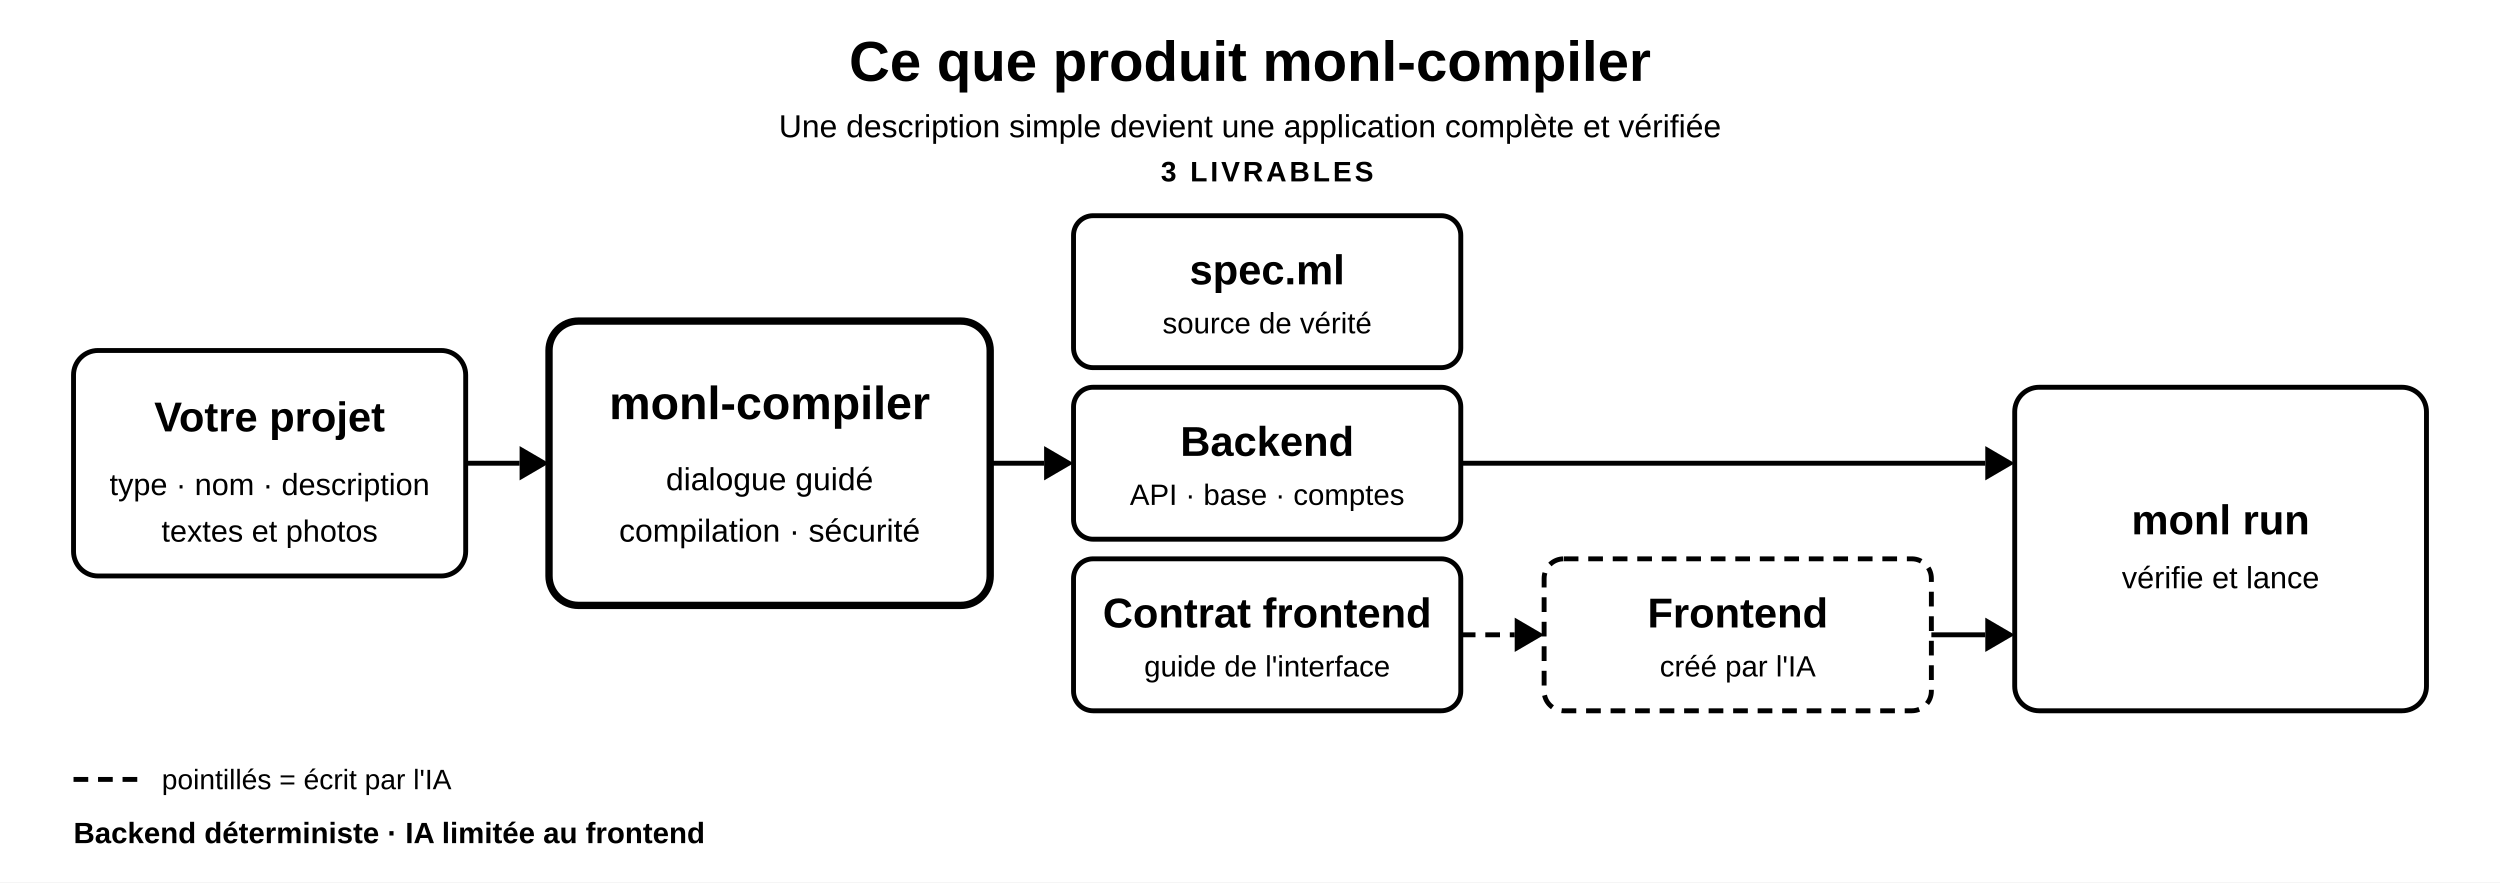
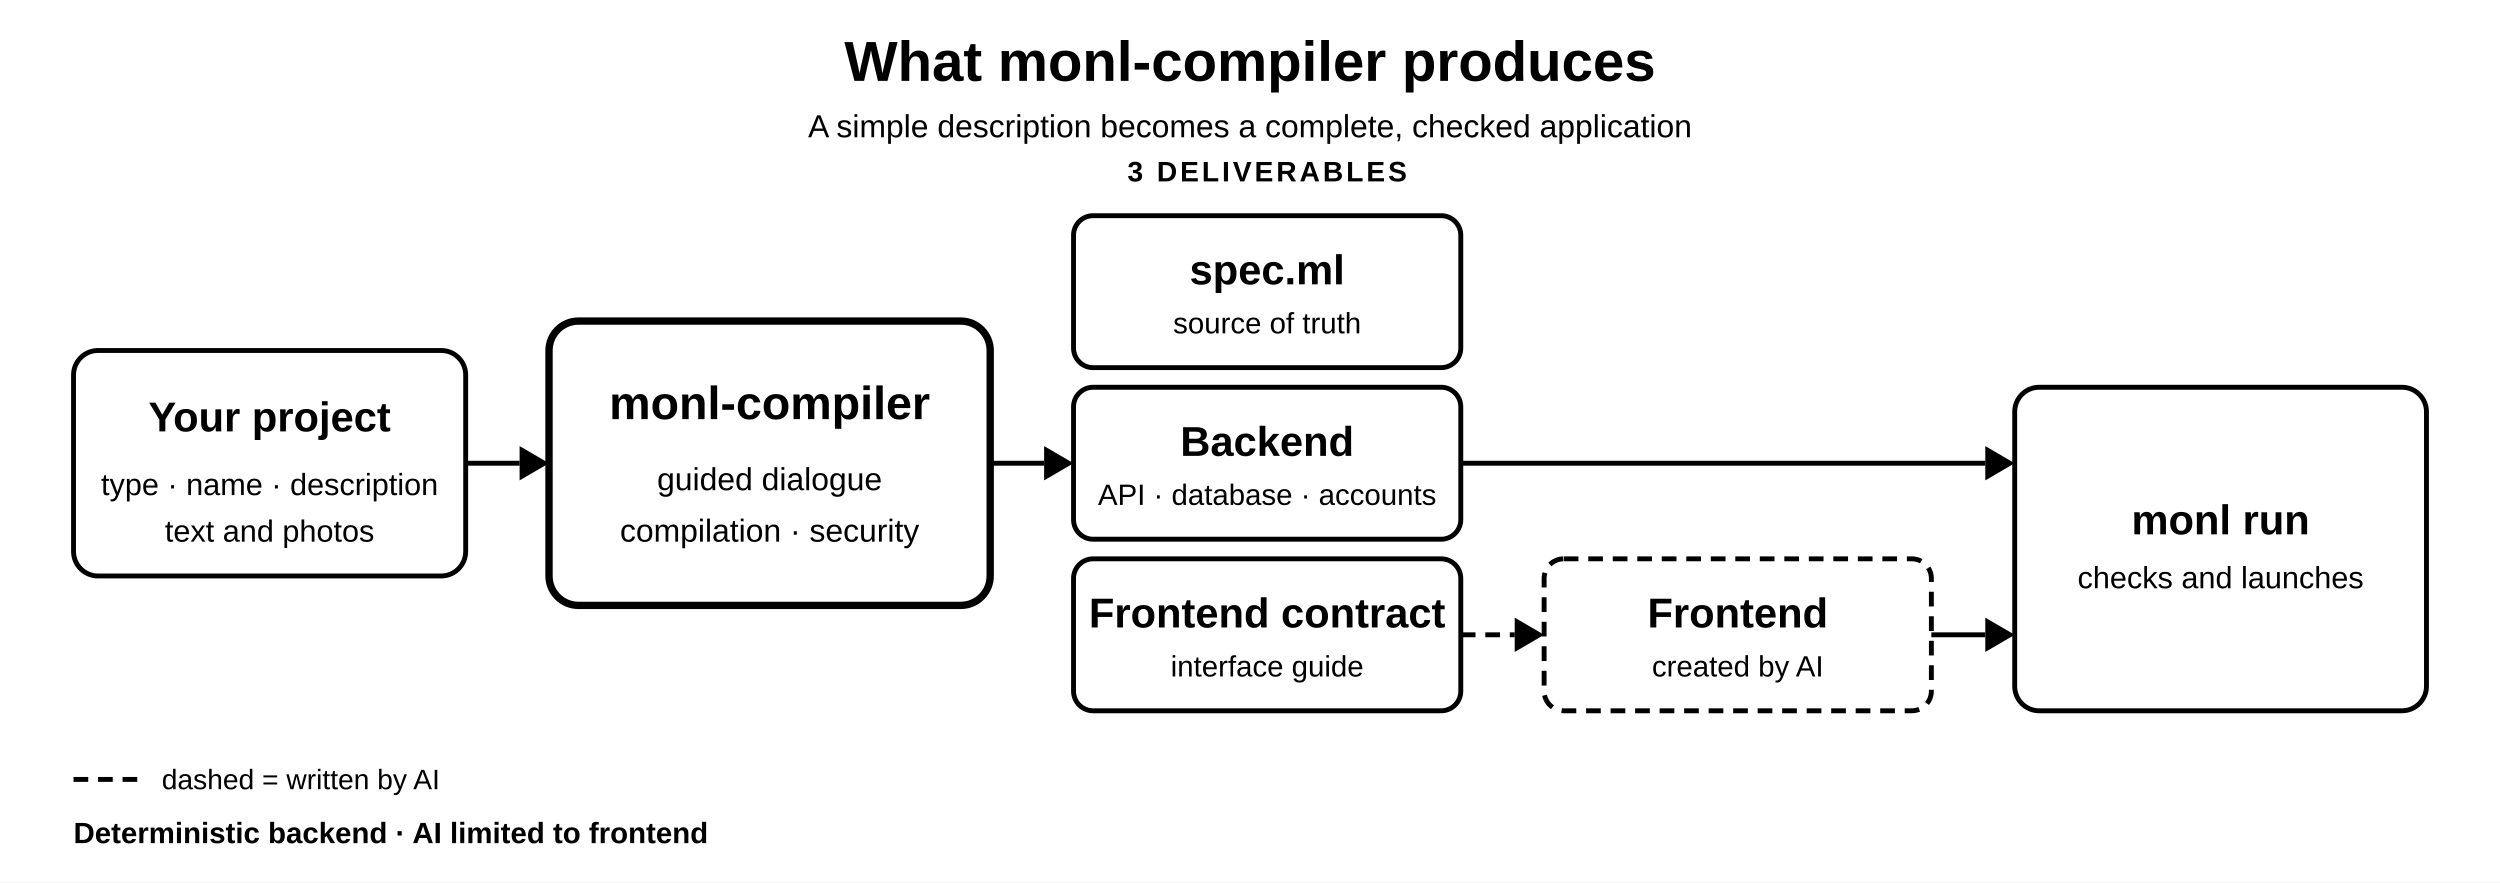
<svg xmlns="http://www.w3.org/2000/svg" viewBox="0 0 1020 360" width="1020" height="360" role="img" aria-labelledby="title desc" font-family="Arial,Helvetica,sans-serif">
  <rect width="1020" height="360" fill="#ffffff" />
-   <text x="510" y="33" text-anchor="middle" font-size="23" font-weight="700" fill="#000000">Ce que produit monl-compiler</text>
-   <text x="510" y="56" text-anchor="middle" font-size="13" fill="#000000">Une description simple devient une application complète et vérifiée</text>
+   <text x="510" y="33" text-anchor="middle" font-size="23" font-weight="700" fill="#000000">What monl-compiler produces</text>
+   <text x="510" y="56" text-anchor="middle" font-size="13" fill="#000000">A simple description becomes a complete, checked application</text>
  <rect x="30" y="143" width="160" height="92" rx="10" fill="#ffffff" stroke="#000000" stroke-width="2" />
-   <text x="110" y="176" text-anchor="middle" font-size="17" font-weight="700" fill="#000000">Votre projet</text>
-   <text x="110" y="202" text-anchor="middle" font-size="12.5" fill="#000000">type · nom · description</text>
-   <text x="110" y="221" text-anchor="middle" font-size="12.5" fill="#000000">textes et photos</text>
+   <text x="110" y="176" text-anchor="middle" font-size="17" font-weight="700" fill="#000000">Your project</text>
+   <text x="110" y="202" text-anchor="middle" font-size="12.5" fill="#000000">type · name · description</text>
+   <text x="110" y="221" text-anchor="middle" font-size="12.5" fill="#000000">text and photos</text>
  <line x1="190" y1="189" x2="212" y2="189" stroke="#000000" stroke-width="2" />
  <polygon points="212,182 224,189 212,196" fill="#000000" />
  <rect x="224" y="131" width="180" height="116" rx="12" fill="#ffffff" stroke="#000000" stroke-width="3" />
  <text x="314" y="171" text-anchor="middle" font-size="19" font-weight="700" fill="#000000">monl-compiler</text>
-   <text x="314" y="200" text-anchor="middle" font-size="13" fill="#000000">dialogue guidé</text>
-   <text x="314" y="221" text-anchor="middle" font-size="13" fill="#000000">compilation · sécurité</text>
+   <text x="314" y="200" text-anchor="middle" font-size="13" fill="#000000">guided dialogue</text>
+   <text x="314" y="221" text-anchor="middle" font-size="13" fill="#000000">compilation · security</text>
  <line x1="404" y1="189" x2="426" y2="189" stroke="#000000" stroke-width="2" />
  <polygon points="426,182 438,189 426,196" fill="#000000" />
-   <text x="517" y="74" text-anchor="middle" font-size="11.5" font-weight="700" letter-spacing="1.2" fill="#000000">3 LIVRABLES</text>
+   <text x="517" y="74" text-anchor="middle" font-size="11.5" font-weight="700" letter-spacing="1.2" fill="#000000">3 DELIVERABLES</text>
  <rect x="438" y="88" width="158" height="62" rx="8" fill="#ffffff" stroke="#000000" stroke-width="2" />
  <text x="517" y="116" text-anchor="middle" font-size="17" font-weight="700" fill="#000000">spec.ml</text>
-   <text x="517" y="136" text-anchor="middle" font-size="12" fill="#000000">source de vérité</text>
+   <text x="517" y="136" text-anchor="middle" font-size="12" fill="#000000">source of truth</text>
  <rect x="438" y="158" width="158" height="62" rx="8" fill="#ffffff" stroke="#000000" stroke-width="2" />
  <text x="517" y="186" text-anchor="middle" font-size="17" font-weight="700" fill="#000000">Backend</text>
-   <text x="517" y="206" text-anchor="middle" font-size="12" fill="#000000">API · base · comptes</text>
+   <text x="517" y="206" text-anchor="middle" font-size="12" fill="#000000">API · database · accounts</text>
  <rect x="438" y="228" width="158" height="62" rx="8" fill="#ffffff" stroke="#000000" stroke-width="2" />
-   <text x="517" y="256" text-anchor="middle" font-size="17" font-weight="700" fill="#000000">Contrat frontend</text>
-   <text x="517" y="276" text-anchor="middle" font-size="12" fill="#000000">guide de l'interface</text>
+   <text x="517" y="256" text-anchor="middle" font-size="17" font-weight="700" fill="#000000">Frontend contract</text>
+   <text x="517" y="276" text-anchor="middle" font-size="12" fill="#000000">interface guide</text>
  <line x1="596" y1="189" x2="810" y2="189" stroke="#000000" stroke-width="2" />
  <polygon points="810,182 822,189 810,196" fill="#000000" />
  <line x1="596" y1="259" x2="618" y2="259" stroke="#000000" stroke-width="2" stroke-dasharray="6 4" />
  <polygon points="618,252 630,259 618,266" fill="#000000" />
  <rect x="630" y="228" width="158" height="62" rx="8" fill="#ffffff" stroke="#000000" stroke-width="2" stroke-dasharray="6 4" />
  <text x="709" y="256" text-anchor="middle" font-size="17" font-weight="700" fill="#000000">Frontend</text>
-   <text x="709" y="276" text-anchor="middle" font-size="12" fill="#000000">créé par l'IA</text>
+   <text x="709" y="276" text-anchor="middle" font-size="12" fill="#000000">created by AI</text>
  <line x1="788" y1="259" x2="810" y2="259" stroke="#000000" stroke-width="2" />
  <polygon points="810,252 822,259 810,266" fill="#000000" />
  <rect x="822" y="158" width="168" height="132" rx="10" fill="#ffffff" stroke="#000000" stroke-width="2" />
  <text x="906" y="218" text-anchor="middle" font-size="17" font-weight="700" fill="#000000">monl run</text>
-   <text x="906" y="240" text-anchor="middle" font-size="12.5" fill="#000000">vérifie et lance</text>
+   <text x="906" y="240" text-anchor="middle" font-size="12.5" fill="#000000">checks and launches</text>
  <line x1="30" y1="318" x2="58" y2="318" stroke="#000000" stroke-width="2" stroke-dasharray="6 4" />
-   <text x="66" y="322" font-size="11.5" fill="#000000">pointillés = écrit par l'IA</text>
-   <text x="30" y="344" font-size="12" font-weight="700" fill="#000000">Backend déterministe · IA limitée au frontend</text>
+   <text x="66" y="322" font-size="11.5" fill="#000000">dashed = written by AI</text>
+   <text x="30" y="344" font-size="12" font-weight="700" fill="#000000">Deterministic backend · AI limited to frontend</text>
</svg>
